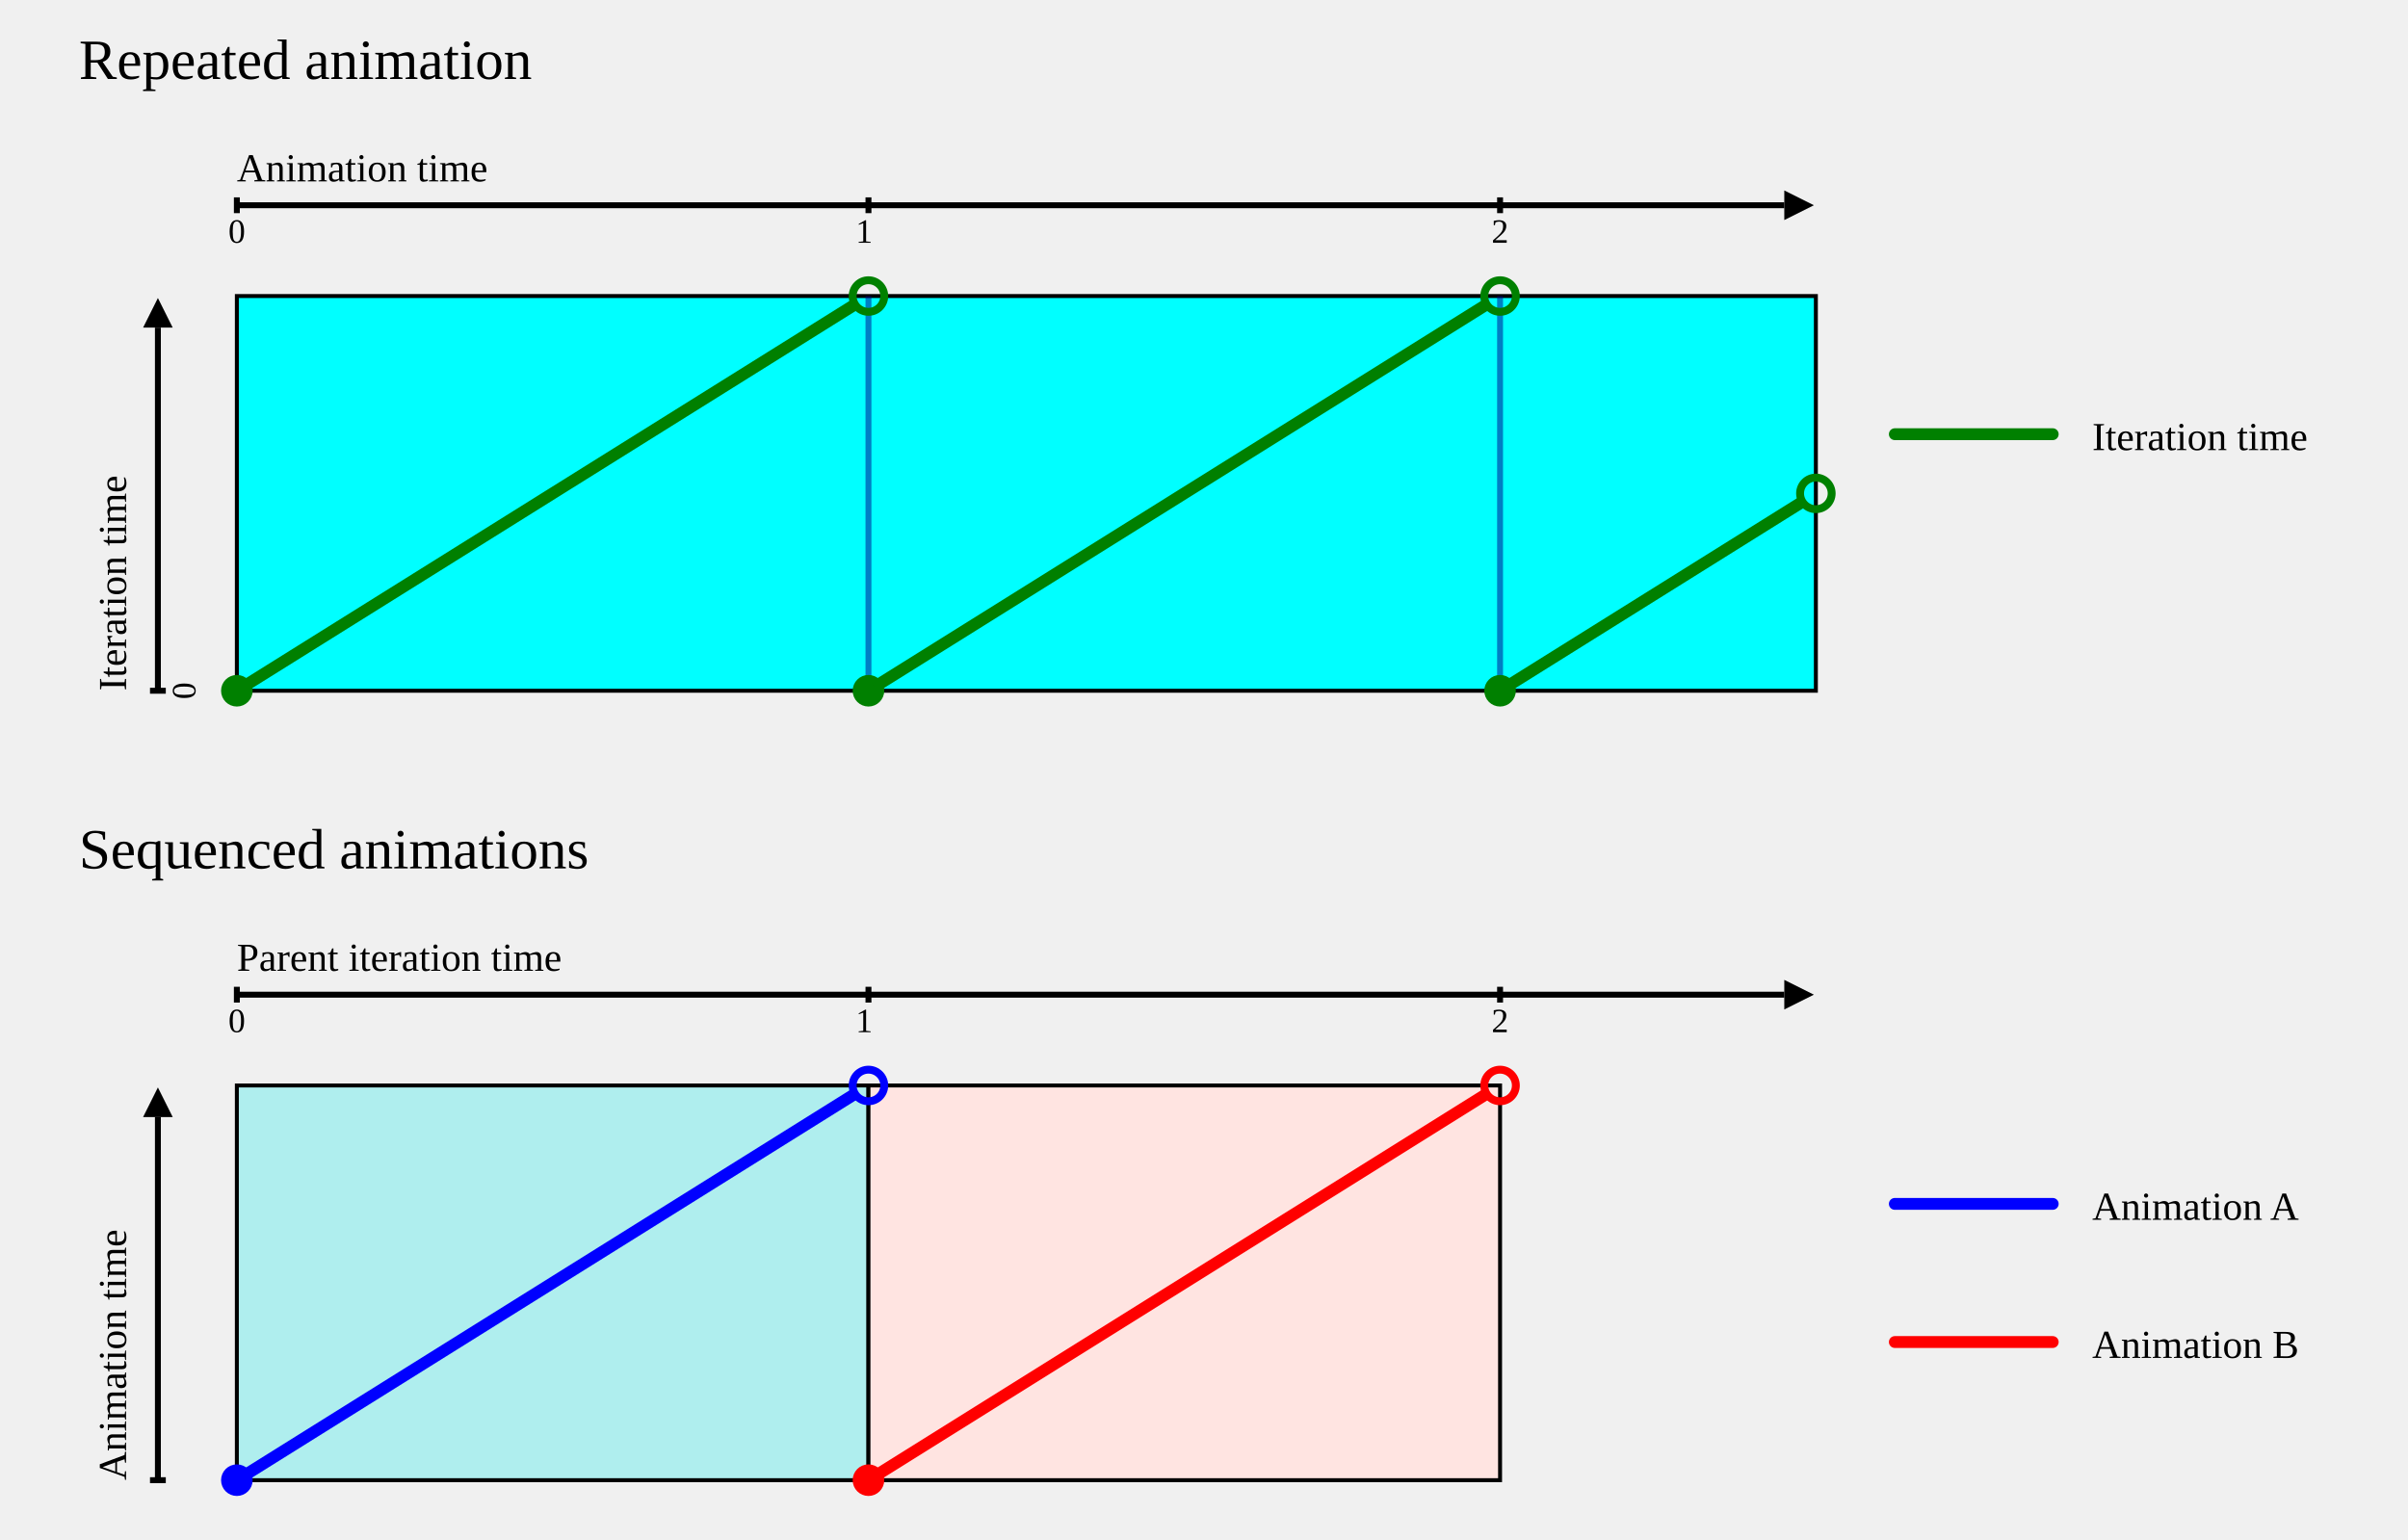
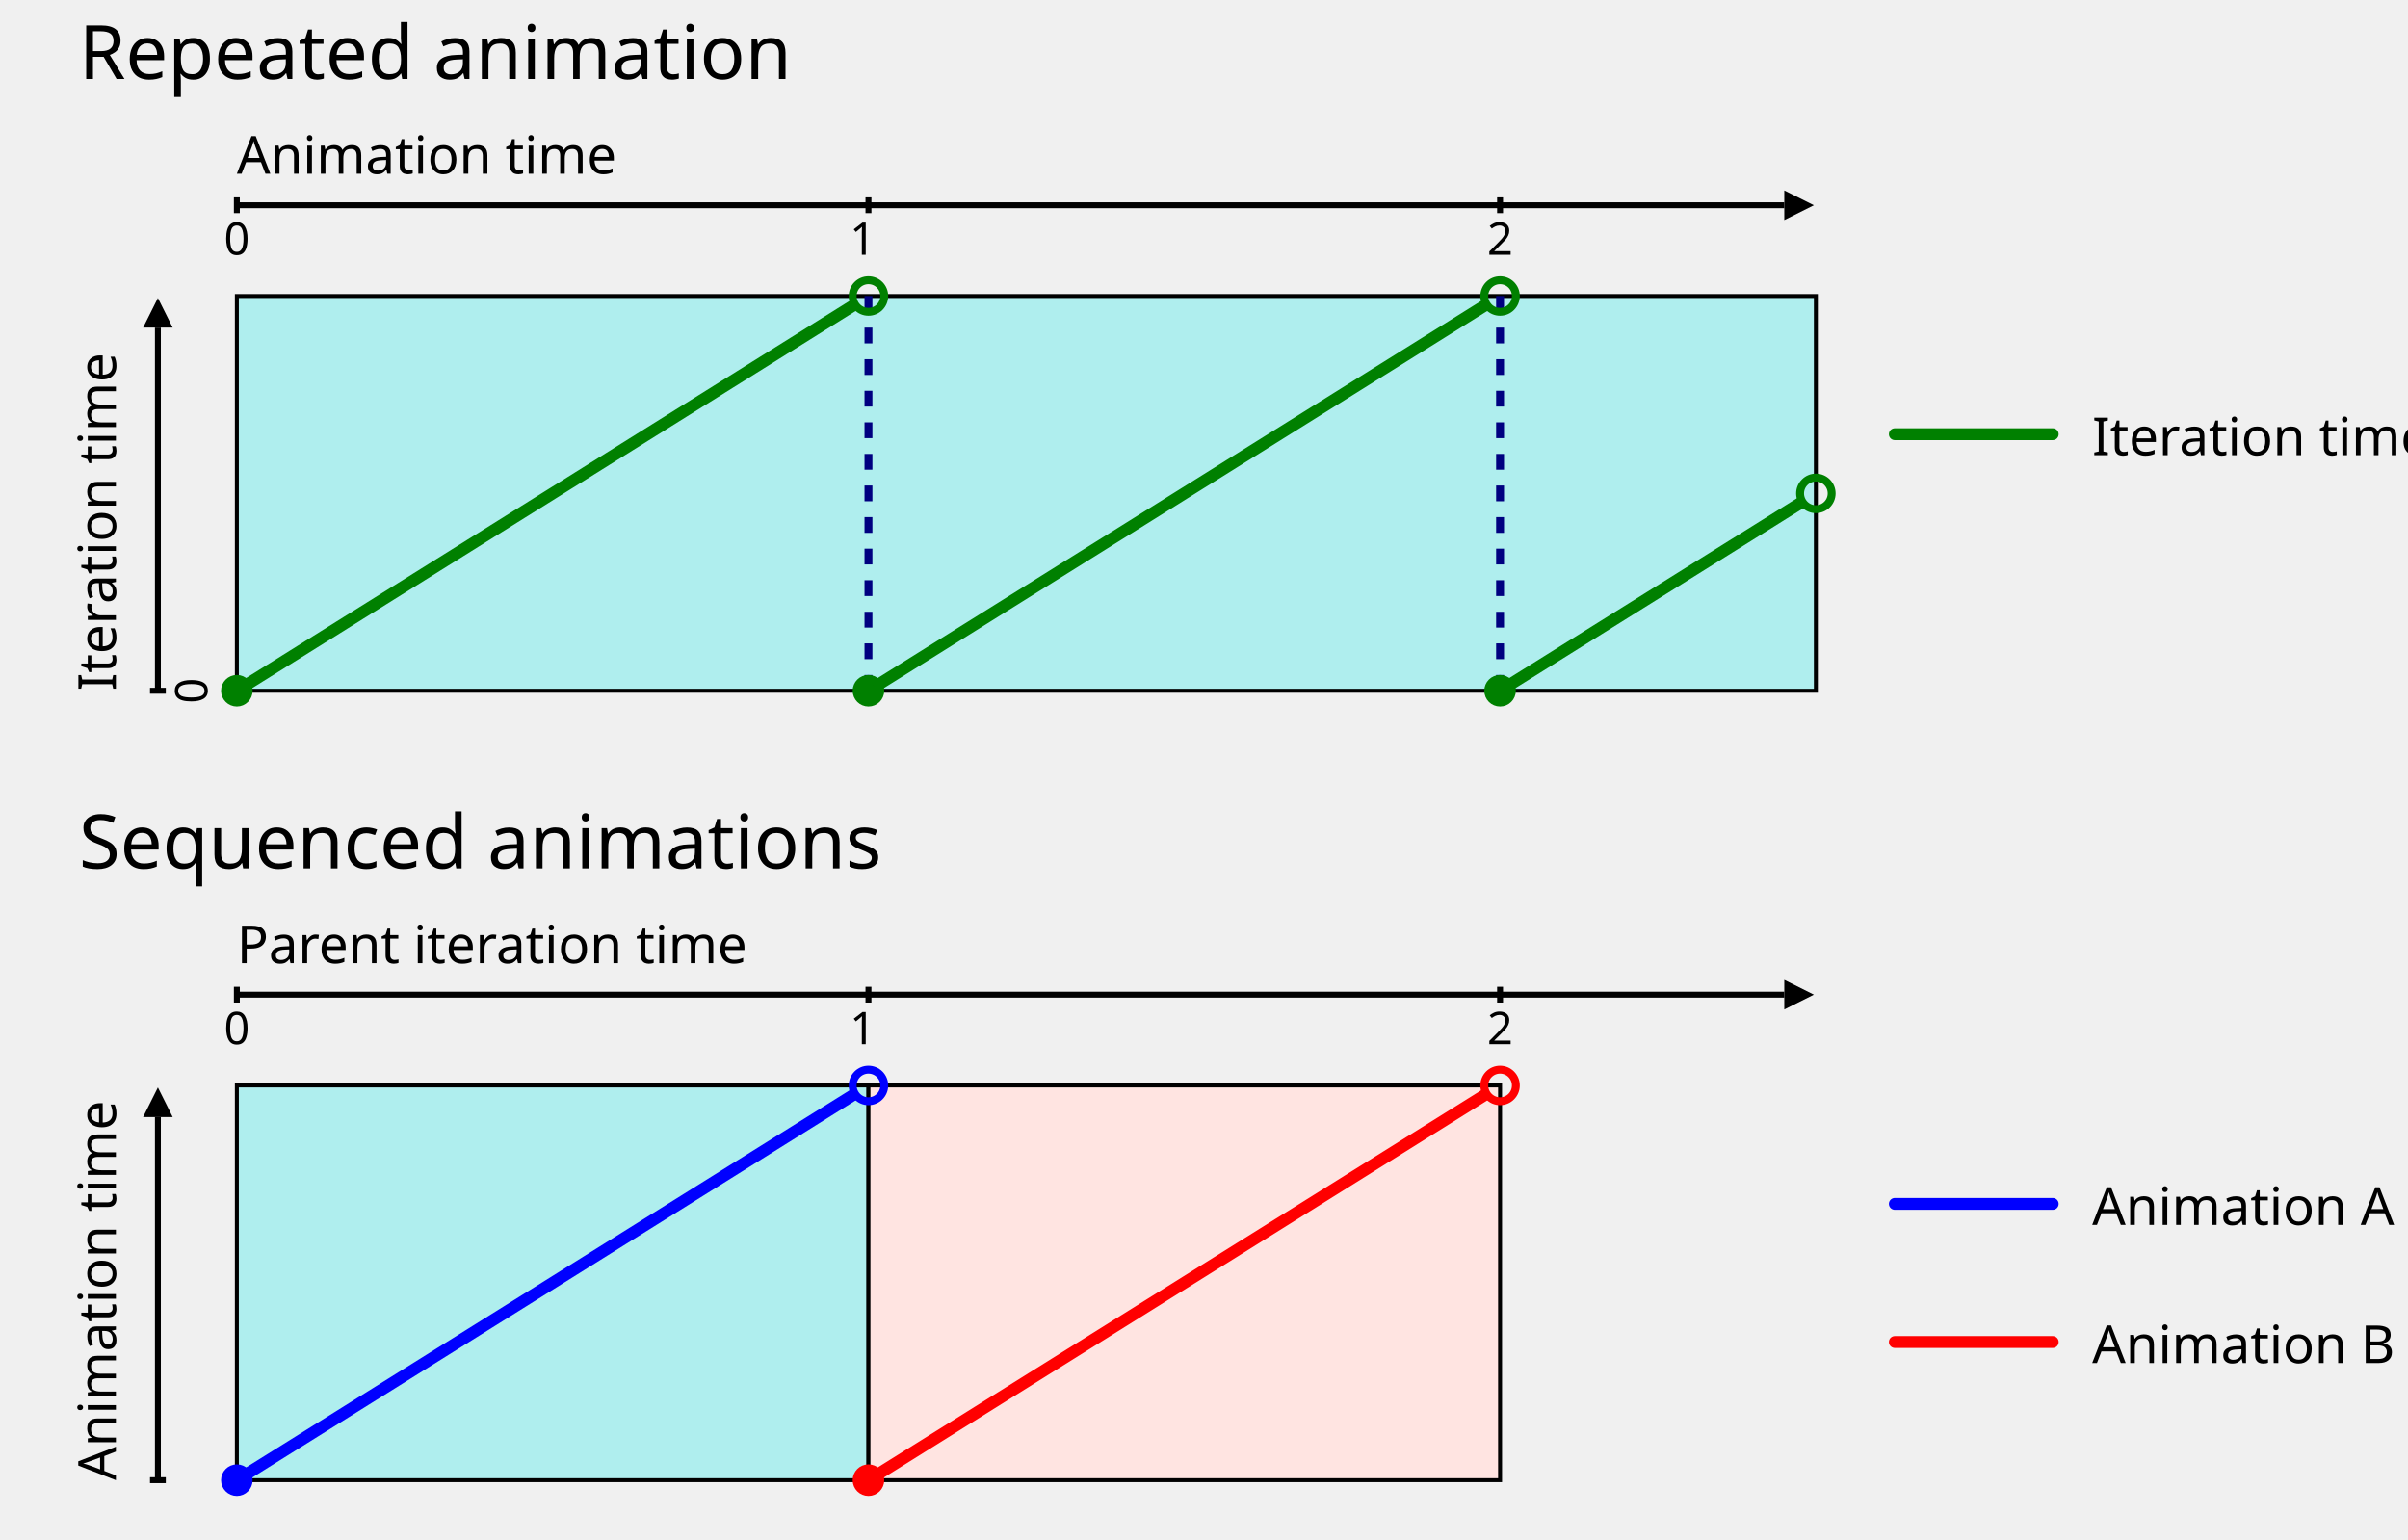
<svg xmlns="http://www.w3.org/2000/svg" width="100%" height="100%" viewBox="0 0 610 390">
  <defs>
    <style type="text/css">
    svg {
-       font-size: 1.2em;
-     }
-     .line, .intervalBoundary, .arrowLine {
+       font-size: 19px;
+       font-family: sans-serif;
+     }
+ 
+     /*
+      * Line work
+      */
+     .line, .arrowLine, .dottedArrow, .doubleArrowLine {
      stroke: black;
      stroke-width: 1.5;
      fill: none;
    }
-     .arrowLine {
+     .arrowLine, .dottedArrow {
      marker-end: url(#arrow);
    }
-     .intervalBoundary {
-       stroke: darkblue;
-       stroke-opacity: 0.5;
-     }
+     .dottedArrow {
+       stroke-dasharray: 4 4;
+       stroke-width: 2;
+     }
+     .doubleArrowLine {
+       marker-start: url(#reverseArrow);
+       marker-end: url(#arrow);
+     }
+     .bracket {
+       stroke: black;
+       stroke-width: 1.5;
+       fill: none;
+     }
+ 
+     /*
+      * Animation spans
+      */
+     .animatingSpan  {
+       fill: paleturquoise;
+       stroke: black;
+     }
+     .groupRepeatBoundary, .animRepeatBoundary {
+       stroke-dasharray: 4 4;
+     }
+     .groupRepeatBoundary {
+       stroke: darkgreen;
+       stroke-width: 3;
+     }
+     .animRepeatBoundary {
+       stroke: navy;
+       stroke-width: 2;
+     }
+     .animationA  {
+       fill: paleturquoise;
+       stroke: black;
+     }
+     .animationB  {
+       fill: mistyrose;
+       stroke: black;
+     }
+ 
+     /*
+      * Text labels
+      */
    .timelineLabel {
      font-size: 0.7em;
    }
    .timelineTick {
      font-size: 0.6em;
      text-anchor: middle;
    }
-     .animatingSpan  {
-       fill: aqua;
-       stroke: black;
-     }
-     .iterationTime, .animationATime, .animationBTime
-     {
+     .legendText {
+       font-size: 0.7em;
+     }
+ 
+     /*
+      * Time values
+      */
+     .iterationTime, .animationATime, .animationBTime {
      stroke-width: 3;
      fill: none;
      stroke-linecap: round;
      stroke-linejoin: round;
    }
    .iterationTimeExcludedPoint,
    .animationAExcludedPoint,
    .animationBExcludedPoint {
      fill: none;
      stroke-width: 2;
    }
    .iterationTimeIncludedPoint,
    .animationAIncludedPoint,
    .animationBIncludedPoint {
      stroke-width: 2;
    }
    .iterationTime, .iterationTimeExcludedPoint, .iterationTimeIncludedPoint {
      stroke: green;
    }
    .iterationTimeIncludedPoint {
      fill: green;
-     }
-     .legendText {
-       font-size: 0.7em;
-     }
-     .animationA  {
-       fill: paleturquoise;
-       stroke: black;
-     }
-     .animationB  {
-       fill: mistyrose;
-       stroke: black;
    }
    .animationATime,
    .animationAExcludedPoint,
    .animationAIncludedPoint {
      stroke: blue;
    }
    .animationAIncludedPoint {
      fill: blue;
    }
    .animationBTime,
    .animationBExcludedPoint,
    .animationBIncludedPoint {
      stroke: red;
    }
    .animationBIncludedPoint {
      fill: red;
    }
    </style>
+     <style type="text/css">
+       .blackArrowHead {
+         fill: black;
+         stroke: none;
+       }
+     </style>
    <marker id="arrow" viewBox="0 -5 10 10" orient="auto" markerWidth="5" markerHeight="5">
-       <path d="M0-5l10 5l-10 5z" />
+       <path d="M0-5l10 5l-10 5z" class="blackArrowHead" />
    </marker>
  </defs>
  <g transform="translate(20 20)">
    <text>Repeated animation</text>
    <g transform="translate(40 0)">
      <g transform="translate(0 32)">
        <path d="M0 0h392" class="arrowLine" />
        <path d="M0-2v4m160-4v4m160-4v4" class="line" />
        <text y="-0.6em" class="timelineLabel">Animation time</text>
        <text y="1.1em" class="timelineTick">
          0<tspan x="160">1</tspan>
          <tspan x="320">2</tspan>
        </text>
      </g>
      <g transform="translate(-20 155)">
        <path d="M0 0v-92" class="arrowLine" />
        <path d="M-2 0h4" class="line" />
        <text y="-0.8em" transform="rotate(-90)" class="timelineLabel">
          Iteration time</text>
        <text y="1.1em" transform="rotate(-90)" class="timelineTick">0</text>
      </g>
      <g transform="translate(0 55)">
        <rect width="400" height="100" class="animatingSpan" />
-         <path d="M160 0v100m160-100v100" class="intervalBoundary" />
+         <path d="M160 0v100m160-100v100" class="animRepeatBoundary" />
      </g>
      <g transform="translate(0 155)">
        <path d="M0 0l160-100m0 100l160-100m0 100l80-50" class="iterationTime" mask="url(#excludedEndPoints)" />
        <circle r="3" class="iterationTimeIncludedPoint" />
        <circle cx="160" cy="-100" r="4" class="iterationTimeExcludedPoint" />
        <circle cx="160" r="3" class="iterationTimeIncludedPoint" />
        <circle cx="320" cy="-100" r="4" class="iterationTimeExcludedPoint" />
        <circle cx="320" r="3" class="iterationTimeIncludedPoint" />
        <circle cx="400" cy="-50" r="4" class="iterationTimeExcludedPoint" />
        <mask id="excludedEndPoints">
          <rect x="-10" y="-160" width="420" height="170" fill="white" />
          <circle cx="160" cy="-100" r="4" fill="black" stroke="none" />
          <circle cx="320" cy="-100" r="4" fill="black" stroke="none" />
          <circle cx="400" cy="-50" r="4" fill="black" stroke="none" />
        </mask>
      </g>
      <g transform="translate(420 90)">
        <path d="M0 0h40" class="iterationTime" />
        <text x="50px" y="0.4em" class="legendText">Iteration time</text>
      </g>
    </g>
  </g>
  <g transform="translate(20 220)">
    <text>Sequenced animations</text>
    <g transform="translate(40 0)">
      <g transform="translate(0 32)">
        <path d="M0 0h392" class="arrowLine" />
        <path d="M0-2v4m160-4v4m160-4v4" class="line" />
        <text y="-0.6em" class="timelineLabel">Parent iteration time</text>
        <text y="1.1em" class="timelineTick">
          0<tspan x="160">1</tspan>
          <tspan x="320">2</tspan>
        </text>
      </g>
      <g transform="translate(-20 155)">
        <path d="M0 0v-92" class="arrowLine" />
        <path d="M-2 0h4" class="line" />
        <text y="-0.8em" transform="rotate(-90)" class="timelineLabel">
          Animation time</text>
      </g>
      <g transform="translate(0 55)">
        <rect width="160" height="100" class="animationA" />
        <rect x="160" width="160" height="100" class="animationB" />
      </g>
      <g transform="translate(0 155)">
        <path d="M0 0l160-100" class="animationATime" mask="url(#excludedEndPoints)" />
        <path d="M160 0l160-100" class="animationBTime" mask="url(#excludedEndPoints)" />
        <circle r="3" class="animationAIncludedPoint" />
        <circle cx="160" cy="-100" r="4" class="animationAExcludedPoint" />
        <circle cx="160" r="3" class="animationBIncludedPoint" />
        <circle cx="320" cy="-100" r="4" class="animationBExcludedPoint" />
      </g>
      <g transform="translate(420 85)">
        <path d="M0 0h40" class="animationATime" />
        <text x="50px" y="0.4em" class="legendText">Animation A</text>
        <g transform="translate(0 35)">
          <path d="M0 0h40" class="animationBTime" />
          <text x="50px" y="0.4em" class="legendText">Animation B</text>
        </g>
      </g>
    </g>
  </g>
</svg>
